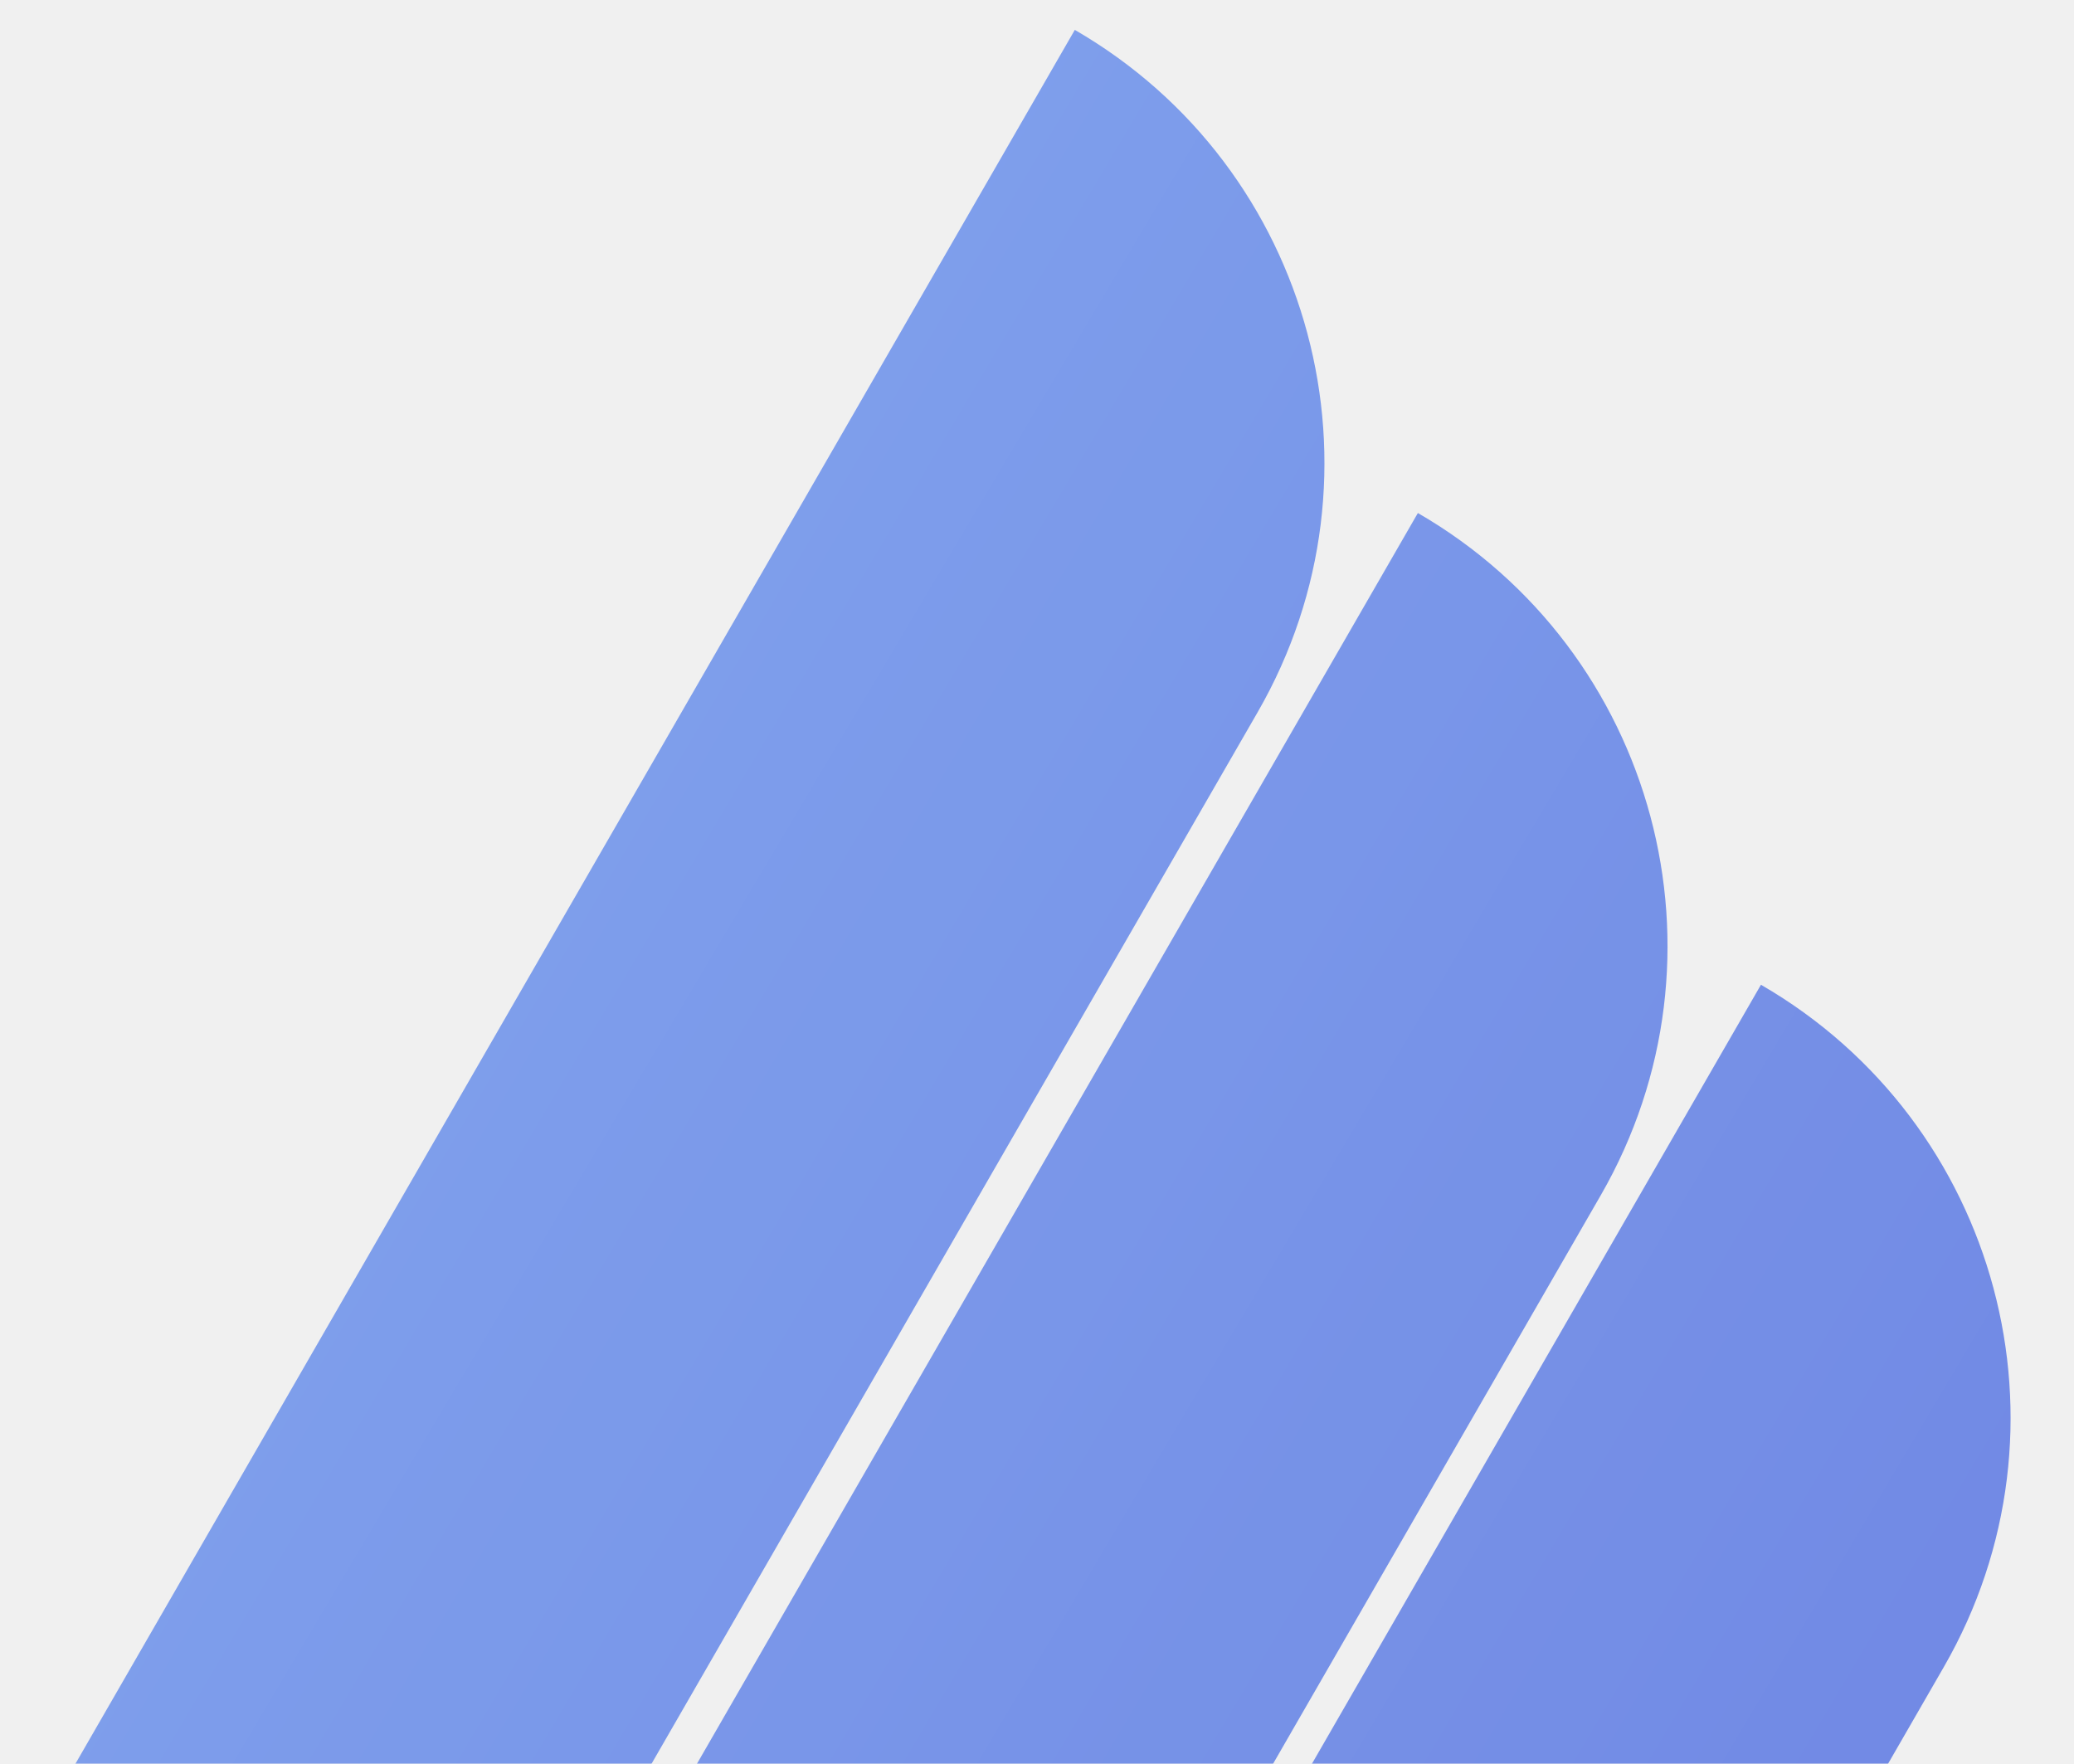
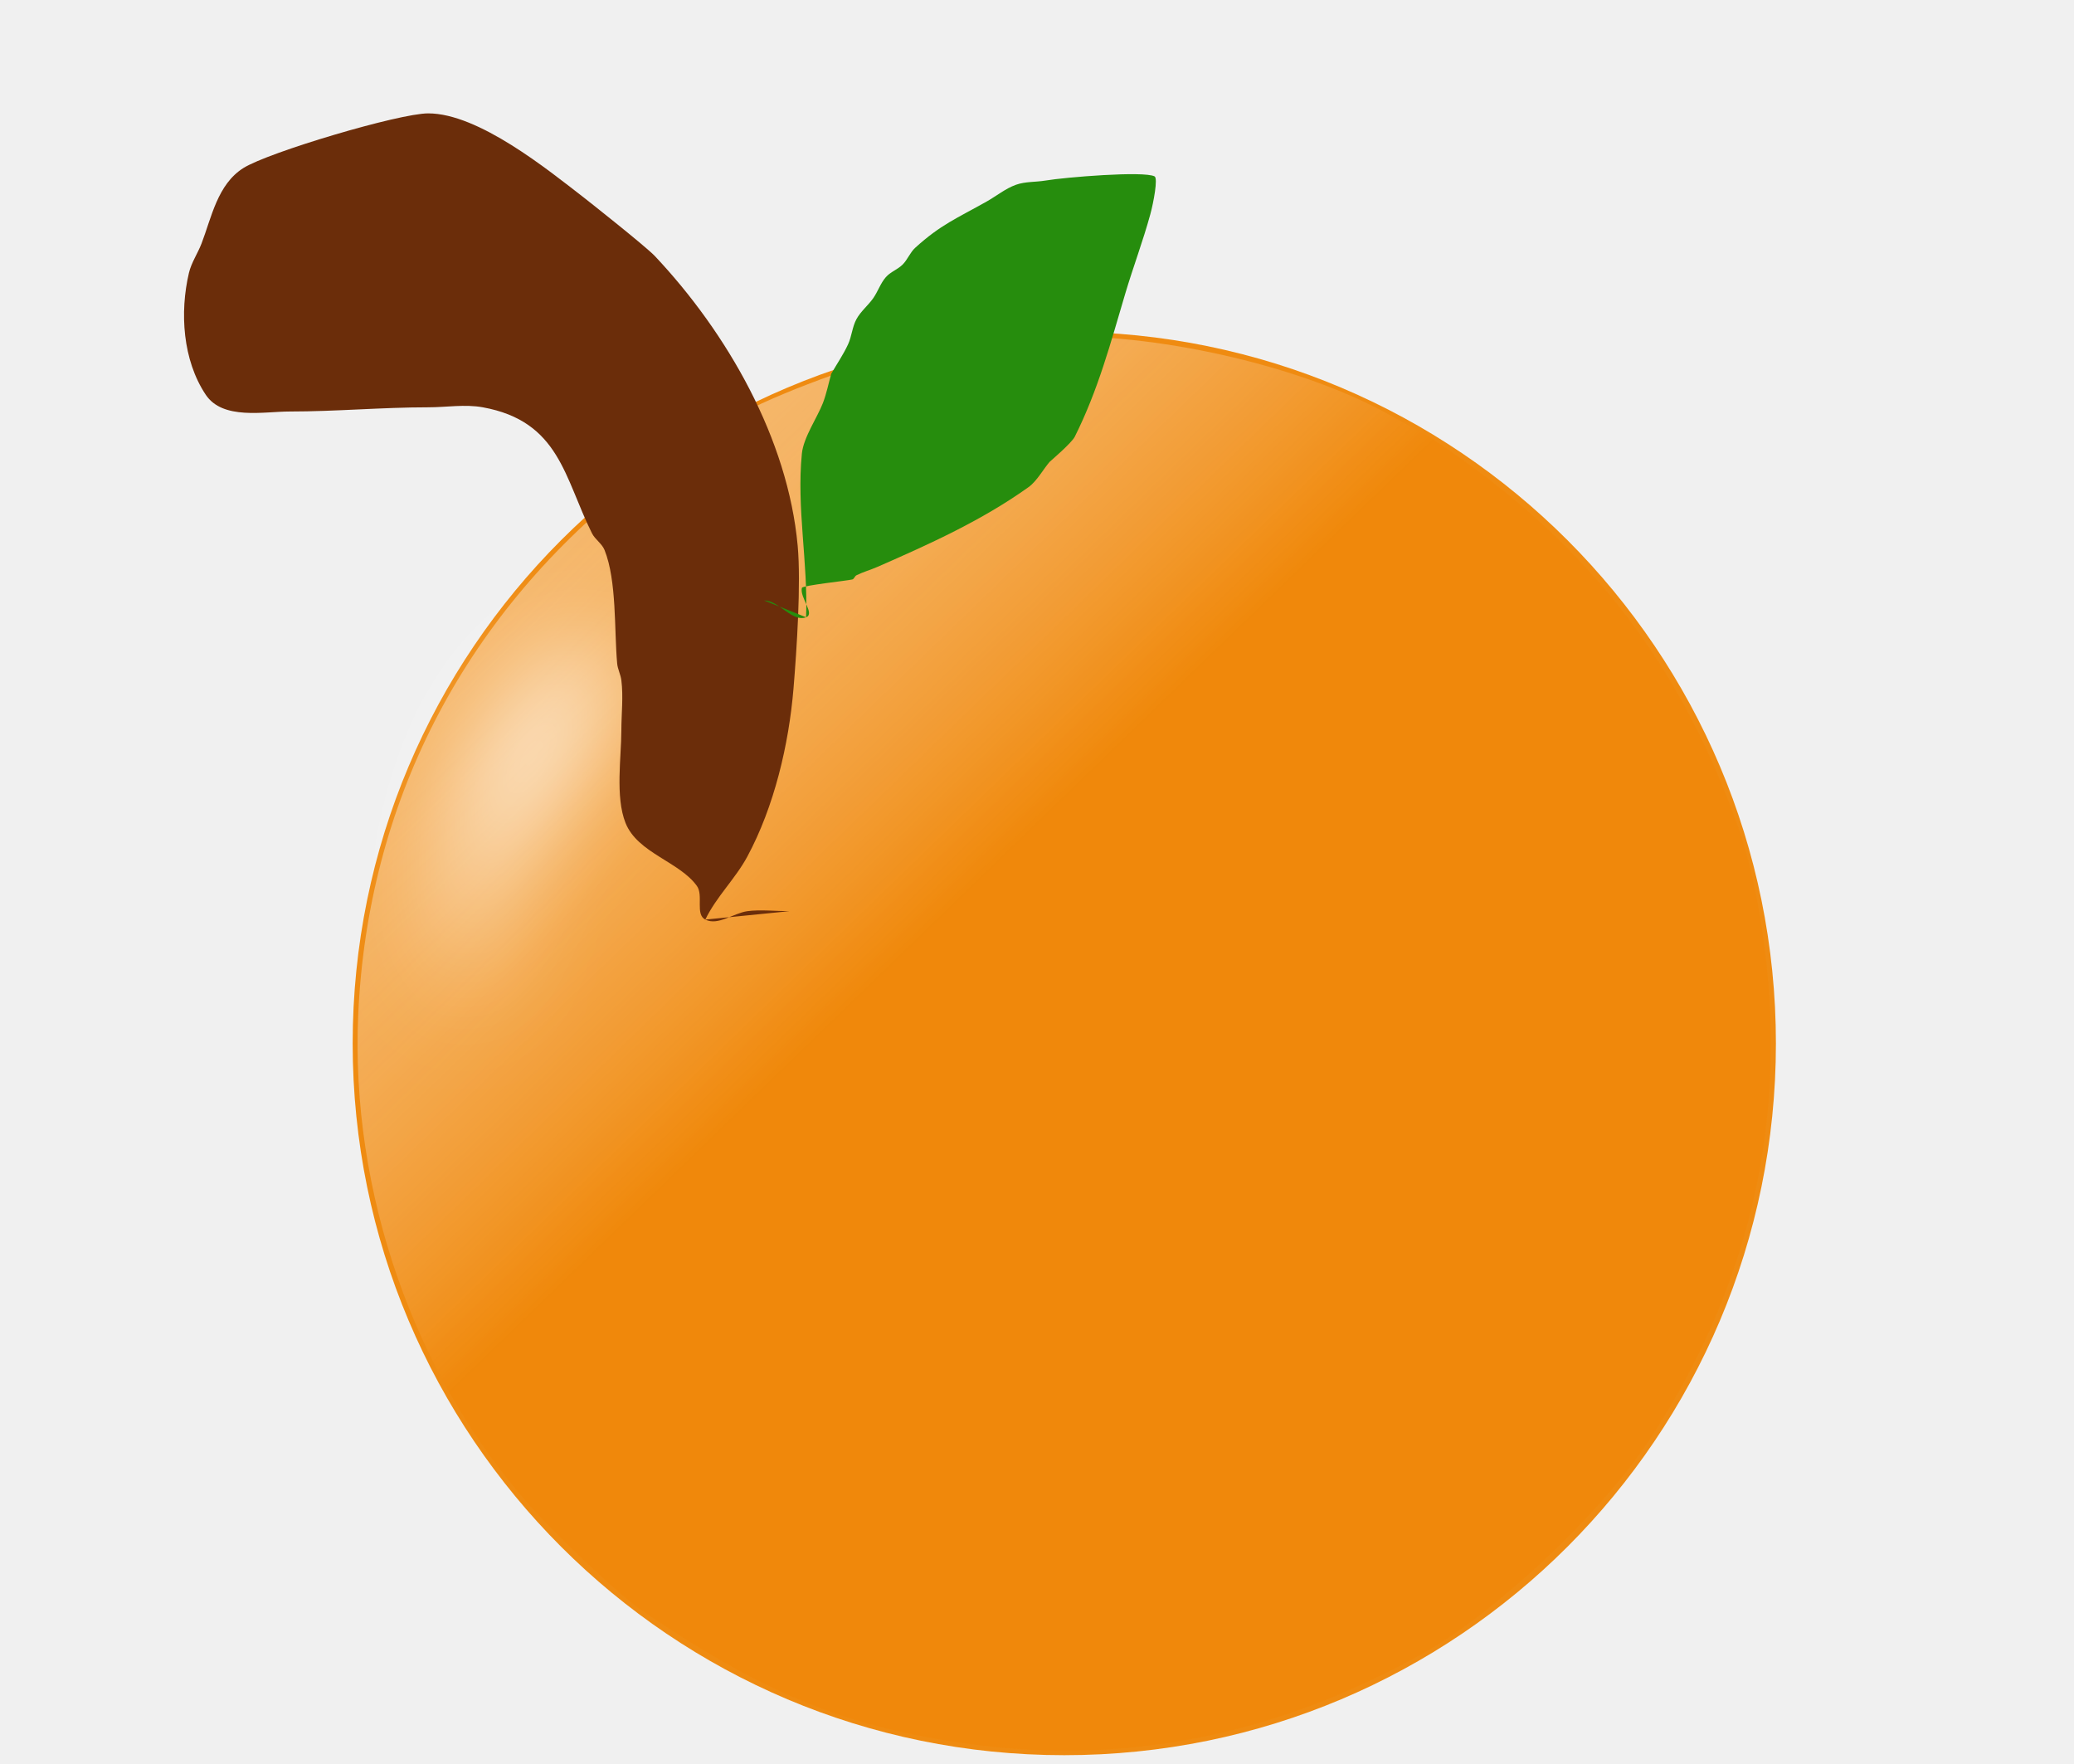
- <svg xmlns="http://www.w3.org/2000/svg" width="247" height="210" viewBox="0 0 247 210" fill="none">
+ <svg xmlns="http://www.w3.org/2000/svg" xmlns:xlink="http://www.w3.org/1999/xlink" width="247" height="210" viewBox="0 0 247 210" fill="none" version="1.1" id="svg4">
  <mask id="mask0" mask-type="alpha" maskUnits="userSpaceOnUse" x="0" y="0" width="265" height="210">
-     <rect width="265" height="210" fill="url(#paint0_linear)" />
+     <rect width="265" height="210" fill="url(#paint0_linear)" id="rect1" />
  </mask>
-   <g mask="url(#mask0)">
-     <path opacity="0.8" fill-rule="evenodd" clip-rule="evenodd" d="M3.033 220.341C-13.363 248.782 -3.616 285.16 24.804 301.593L149.774 84.812C166.17 56.37 156.423 19.992 128.003 3.559L3.033 220.341ZM43.89 277.869C27.494 306.31 37.242 342.688 65.662 359.121L190.632 142.34C207.028 113.899 197.28 77.521 168.86 61.088L43.89 277.869ZM106.519 415.294C78.099 398.861 68.352 362.483 84.748 334.041L209.718 117.26C238.138 133.693 247.885 170.071 231.489 198.512L106.519 415.294Z" fill="url(#paint1_linear)" />
-   </g>
-   <defs>
+   <defs id="defs4">
+     <linearGradient id="linearGradient90">
+       <stop style="stop-color:#f0880a;stop-opacity:0.961;" offset="0" id="stop90" />
+       <stop style="stop-color:#ffffff;stop-opacity:0.36;" offset="1" id="stop91" />
+     </linearGradient>
    <linearGradient id="paint0_linear" x1="0" y1="0" x2="203.966" y2="257.386" gradientUnits="userSpaceOnUse">
-       <stop stop-color="#6A98F0" />
-       <stop offset="1" stop-color="#4961DC" />
+       <stop stop-color="#6A98F0" id="stop1" />
+       <stop offset="1" stop-color="#4961DC" id="stop2" />
    </linearGradient>
-     <linearGradient id="paint1_linear" x1="-4.927" y1="3.559" x2="355.659" y2="217.576" gradientUnits="userSpaceOnUse">
-       <stop stop-color="#6A98F0" />
-       <stop offset="1" stop-color="#4961DC" />
+     <linearGradient id="paint1_linear" x1="-4.927" y1="3.559" x2="355.659" y2="217.576" gradientUnits="userSpaceOnUse" gradientTransform="translate(3,-24)">
+       <stop stop-color="#6A98F0" id="stop3" />
+       <stop offset="1" stop-color="#4961DC" id="stop4" />
    </linearGradient>
+     <linearGradient xlink:href="#linearGradient90" id="linearGradient91" x1="113" y1="108.5" x2="53" y2="46.5" gradientUnits="userSpaceOnUse" />
+     <filter style="color-interpolation-filters:sRGB" id="filter93" x="-0.761" y="-0.349" width="2.522" height="1.698">
+       <feGaussianBlur stdDeviation="6.142" id="feGaussianBlur93" />
+     </filter>
  </defs>
+   <circle style="fill:#f0880a;stroke:none;stroke-width:1.134;stroke-linejoin:bevel;paint-order:markers stroke fill;fill-opacity:0.961" id="path4" cx="126.75" cy="124.25" r="84.75" />
+   <path style="fill:url(#linearGradient91);fill-opacity:1;stroke:none;stroke-width:0.567;stroke-linejoin:bevel;paint-order:markers stroke fill" d="M 114,207.464 C 99.999,205.351 90.593,201.412 76.315,191.684 73.839,189.996 66.471,183.081 63.069,179.25 49.33,163.779 41.707,141.925 42.665,120.75 43.795,95.757 55.052,73.775 74.842,57.914 77.131,56.079 83.839,51.5 84.237,51.5 c 0.155,0 1.206,-0.583 2.335,-1.296 4.061,-2.563 14.555,-6.597 21.178,-8.14 4.635,-1.08 12.464,-1.949 18.25,-2.027 12.877,-0.173 29.422,3.741 39.388,9.318 1.299,0.727 3.219,1.781 4.266,2.341 1.047,0.56 4.197,2.75 7,4.866 14.464,10.916 24.051,24.157 30.367,41.938 1.944,5.472 3.406,13.856 3.782,21.68 0.882,18.363 -4.041,35.75 -14.628,51.661 -5.722,8.6 -18.22,20.313 -26.748,25.067 -17.93,9.996 -36.15,13.466 -55.426,10.556 z" id="path90" />
+   <path style="fill:#ffffff;fill-opacity:0.961;stroke:none;stroke-width:1.134;stroke-linejoin:bevel;stroke-dasharray:none;paint-order:stroke fill markers;filter:url(#filter93);opacity:1" d="m 55,119 c -0.856,-2.42 -0.648,-5.036 -1,-7.5 -0.463,-3.243 -0.368,-1.448 0,-5.5 0.075,-0.83 -0.181,-1.687 0,-2.5 0.162,-0.728 0.795,-1.283 1,-2 0.656,-2.294 0.56,-4.807 1.5,-7 0.237,-0.552 0.777,-0.942 1,-1.5 0.124,-0.309 -0.105,-0.684 0,-1 0.075,-0.224 0.425,-0.276 0.5,-0.5 0.105,-0.316 0,-0.667 0,-1 0.333,-0.833 0.564,-1.715 1,-2.5 2.007,-3.612 0.784,-0.712 2.5,-3 1.681,-2.241 2.958,-4.468 5,-6 1.292,-0.969 3.619,-2.941 5.5,-2 2.081,1.04 -0.535,-0.035 0.5,1 0.118,0.118 0.382,-0.118 0.5,0 0.132,0.132 0,1.294 0,1.5 0,1.99 -0.135,3.135 -1.5,4.5 -0.406,0.406 -1.245,0.991 -1.5,1.5 -0.256,0.513 -0.244,1.487 -0.5,2 -0.197,0.393 -0.77,1.77 -1,2 -0.118,0.118 -0.382,-0.118 -0.5,0 -0.246,0.246 -1.919,4.129 -2.5,5 -0.292,0.439 -0.127,1.127 -0.5,1.5 -0.118,0.118 -0.382,-0.118 -0.5,0 -0.118,0.118 0.075,0.351 0,0.5 -0.734,1.468 -2.731,2.462 -3.5,4 -0.364,0.728 -0.554,1.831 -1,2.5 -0.261,0.392 -0.789,0.578 -1,1 -0.149,0.298 0.105,0.684 0,1 -0.264,0.791 -1.127,1.255 -1.5,2 -0.149,0.298 0.065,0.673 0,1 -0.288,1.438 -0.445,2.389 -1,3.5 -0.431,0.862 0.225,3.176 0,4 -0.334,1.225 -1,2.333 -1.5,3.5 z" id="path93" />
+   <path style="fill:#6b2d0a;fill-opacity:1;stroke:none;stroke-width:1.134;stroke-linejoin:bevel;paint-order:stroke fill markers;stroke-dasharray:none" d="m 84,109.5 c 1.303,-2.718 3.576,-4.855 5,-7.5 3.204,-5.95 4.946,-13.347 5.5,-20 C 94.89,77.316 95.405,69.453 95,65 93.84,52.242 86.612,39.65 78,30.5 c -1.072,-1.139 -7.924,-6.555 -8.5,-7 -4.238,-3.275 -12.504,-10 -18.5,-10 -3.471,0 -18.985,4.616 -22,6.5 -3.102,1.939 -3.807,5.899 -5,9 -0.456,1.185 -1.209,2.264 -1.5,3.5 -1.106,4.701 -0.746,10.38 2,14.5 2.03,3.045 6.937,2 10,2 5.531,0 10.975,-0.5 16.5,-0.5 2.167,0 4.368,-0.388 6.5,0 9.147,1.663 9.704,8.409 13,15 0.373,0.745 1.191,1.226 1.5,2 1.469,3.673 1.141,9.546 1.5,13.5 0.062,0.684 0.415,1.318 0.5,2 0.248,1.985 0,4 0,6 0,3.122 -0.748,7.88 0.5,11 1.432,3.581 6.43,4.602 8.5,7.5 0.799,1.118 -0.229,3.385 1,4 1.52,0.76 3.317,-0.76 5,-1 1.465,-0.209 3.52,0 5,0" id="path91" />
+   <path style="fill:#268d0d;fill-opacity:1;stroke:none;stroke-width:1.134;stroke-linejoin:bevel;stroke-dasharray:none;paint-order:stroke fill markers" d="M 96,73.5 C 96.246,67.005 94.85,60.5 95.5,54 c 0.192,-1.918 1.852,-4.315 2.5,-6 0.436,-1.132 0.667,-2.333 1,-3.5 0.667,-1.167 1.437,-2.28 2,-3.5 0.442,-0.957 0.495,-2.075 1,-3 0.511,-0.937 1.388,-1.626 2,-2.5 0.557,-0.796 0.86,-1.769 1.5,-2.5 0.549,-0.627 1.411,-0.911 2,-1.5 0.589,-0.589 0.883,-1.439 1.5,-2 3.022,-2.748 4.963,-3.51 8.5,-5.5 1.171,-0.659 2.235,-1.548 3.5,-2 1.11,-0.396 2.338,-0.306 3.5,-0.5 2.418,-0.403 11.678,-1.161 13,-0.5 0.424,0.212 -0.125,3.124 -0.5,4.5 -0.874,3.204 -2.057,6.316 -3,9.5 -1.757,5.93 -3.225,11.449 -6,17 -0.385,0.771 -2.933,2.923 -3,3 -0.702,0.803 -1.522,2.301 -2.5,3 -5.557,3.97 -11.788,6.782 -18,9.5 -0.822,0.36 -1.697,0.599 -2.5,1 -0.211,0.105 -0.271,0.443 -0.5,0.5 -0.611,0.153 -5.926,0.706 -6,1 -0.286,1.143 1.603,3.086 0.5,3.5 -1.681,0.63 -3.205,-2 -5,-2" id="path92" />
</svg>
